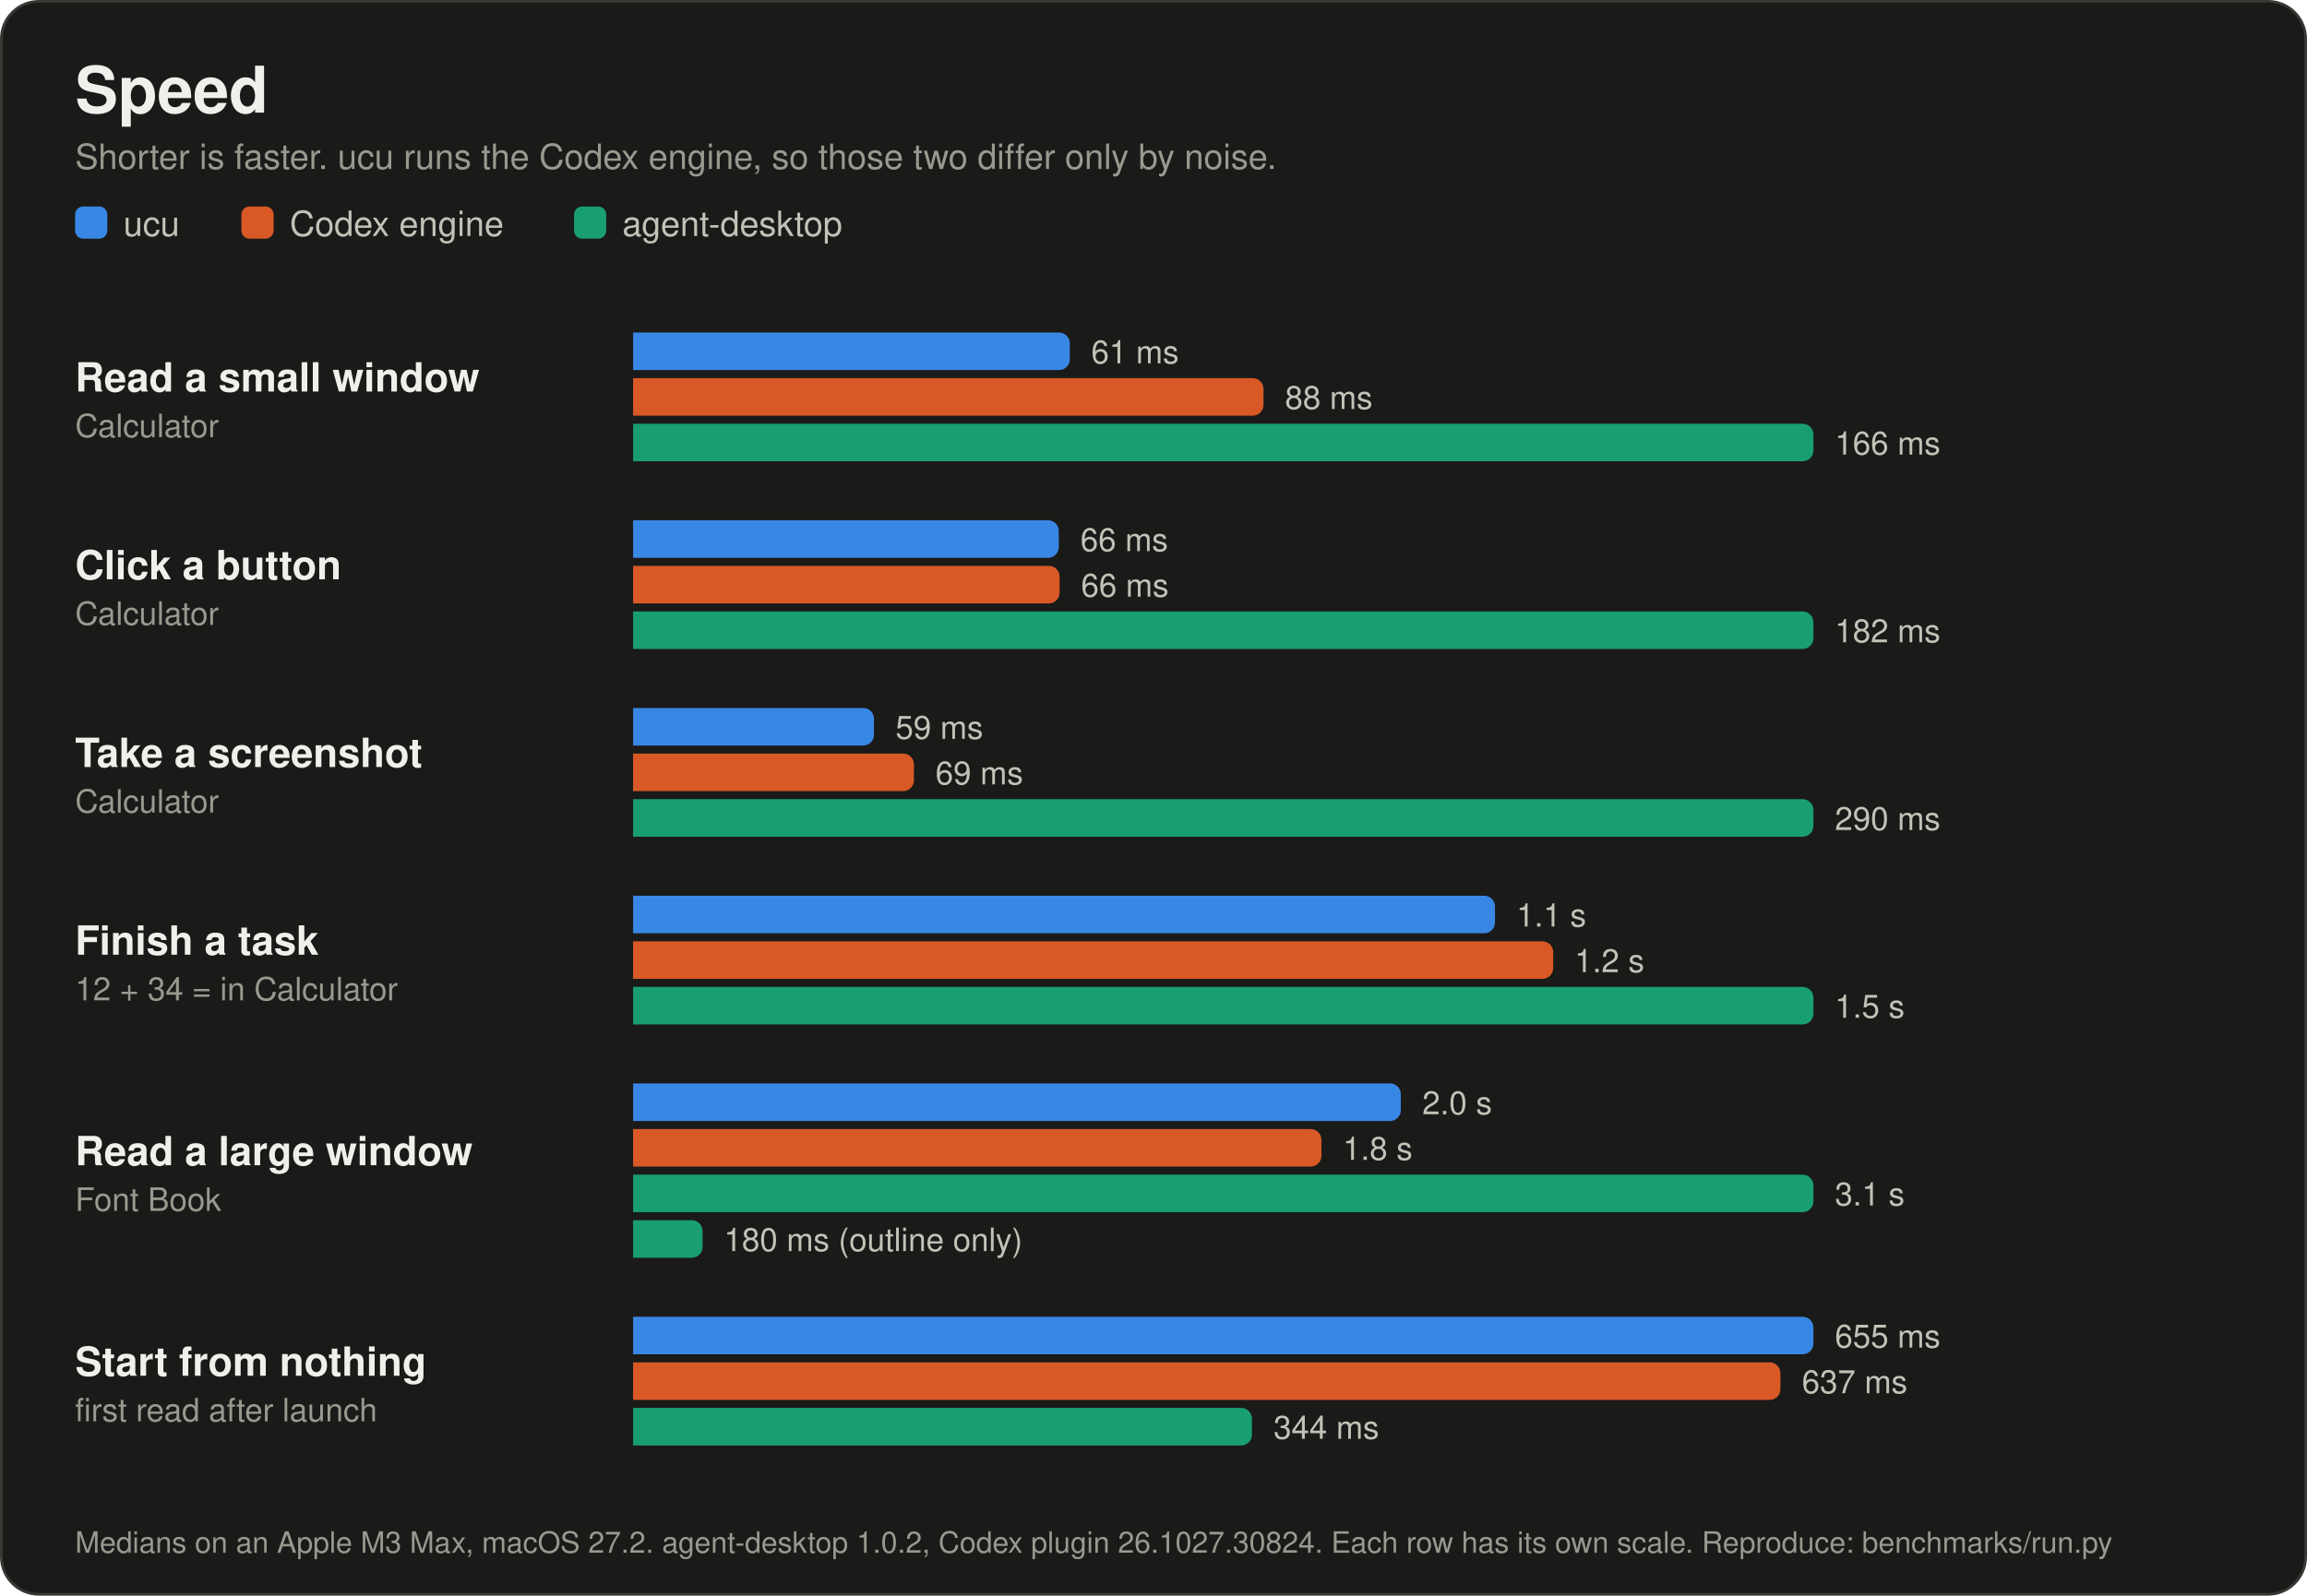
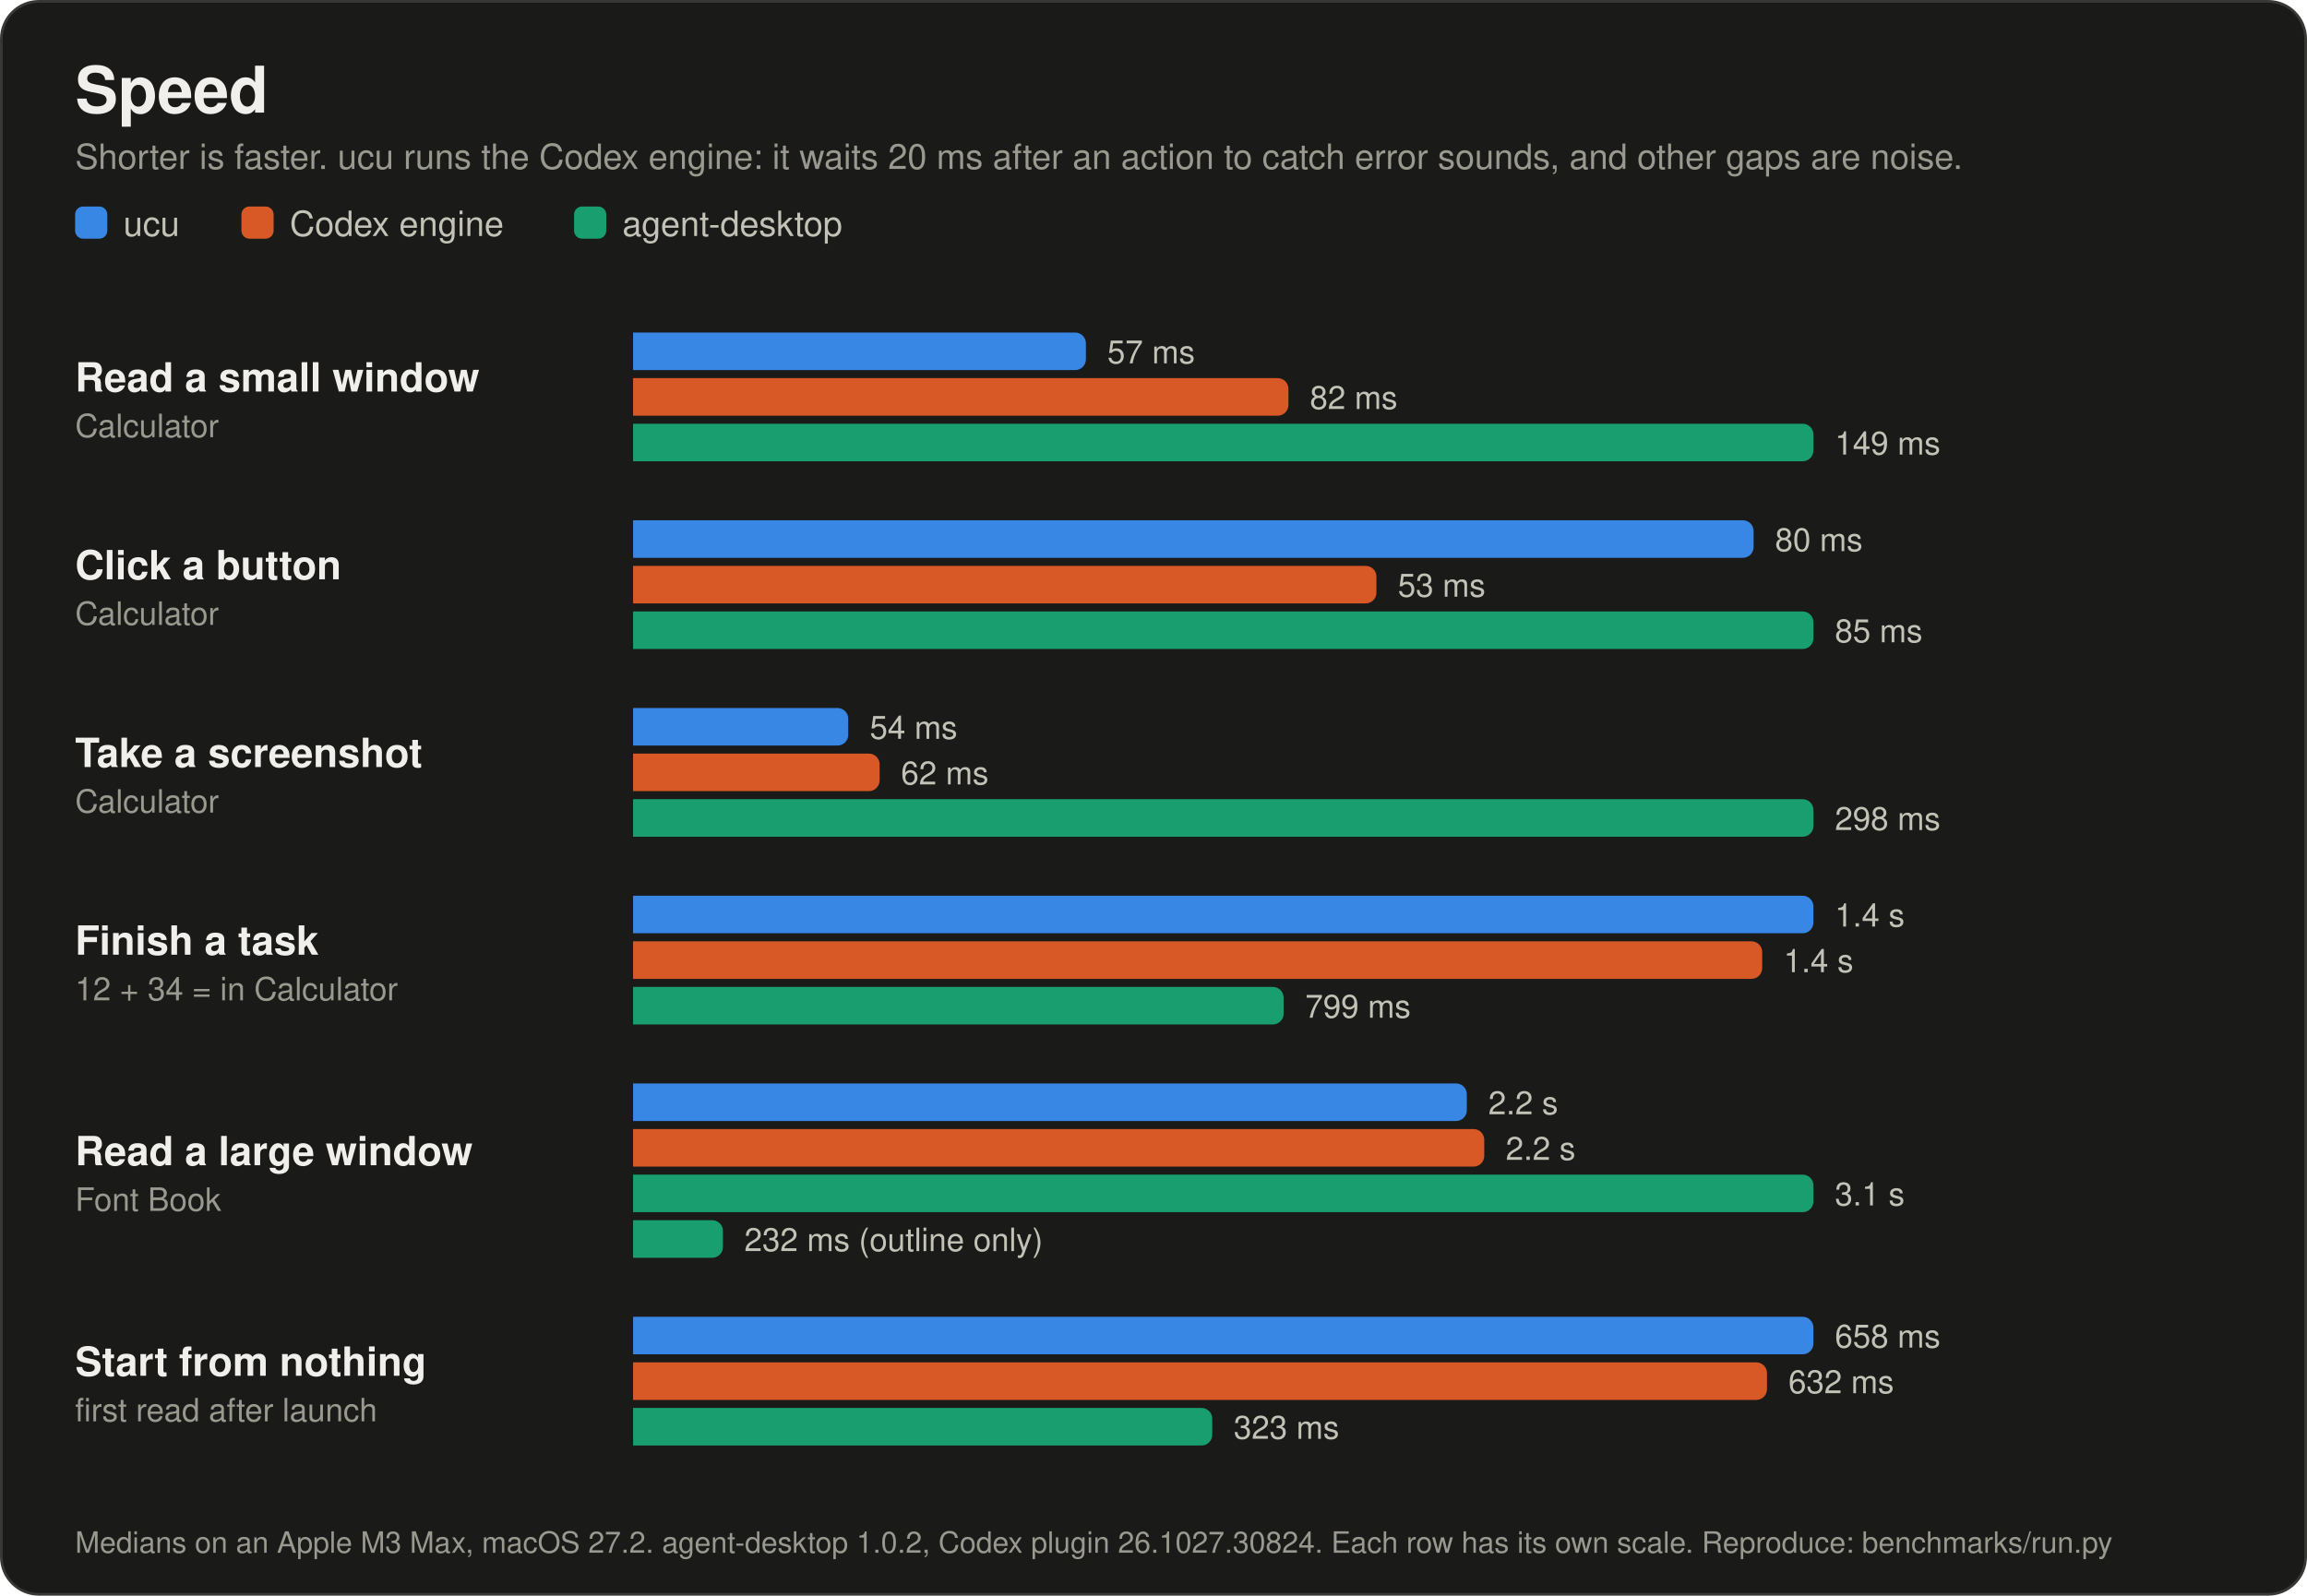
<svg xmlns="http://www.w3.org/2000/svg" viewBox="0 0 860 595" width="860" height="595" font-family="-apple-system, BlinkMacSystemFont, 'Segoe UI', Helvetica, Arial, sans-serif" role="img" aria-label="Speed">
  <rect x="0.5" y="0.5" width="859" height="594" rx="14" fill="#1a1a19" stroke="#383835" />
  <text x="28" y="42" fill="#f0efec" font-size="24" font-weight="700" text-anchor="start">Speed</text>
-   <text x="28" y="63" fill="#9a998f" font-size="13" font-weight="400" text-anchor="start">Shorter is faster. ucu runs the Codex engine, so those two differ only by noise.</text>
+   <text x="28" y="63" fill="#9a998f" font-size="13" font-weight="400" text-anchor="start">Shorter is faster. ucu runs the Codex engine: it waits 20 ms after an action to catch error sounds, and other gaps are noise.</text>
  <rect x="28" y="77" width="12" height="12" rx="3" fill="#3987e5" />
  <text x="46" y="88" fill="#c3c2b7" font-size="13" font-weight="400" text-anchor="start">ucu</text>
  <rect x="90" y="77" width="12" height="12" rx="3" fill="#d95926" />
  <text x="108" y="88" fill="#c3c2b7" font-size="13" font-weight="400" text-anchor="start">Codex engine</text>
  <rect x="214" y="77" width="12" height="12" rx="3" fill="#199e70" />
  <text x="232" y="88" fill="#c3c2b7" font-size="13" font-weight="400" text-anchor="start">agent-desktop</text>
  <text x="28" y="146.0" fill="#f0efec" font-size="15" font-weight="600" text-anchor="start">Read a small window</text>
  <text x="28" y="163.0" fill="#9a998f" font-size="12" font-weight="400" text-anchor="start">Calculator</text>
-   <path d="M236 124h158.8a4 4 0 0 1 4 4v6a4 4 0 0 1 -4 4h-158.8z" fill="#3987e5" />
-   <text x="406.776" y="135.5" fill="#c3c2b7" font-size="12" font-weight="400" text-anchor="start">61 ms</text>
-   <path d="M236 141h231.0a4 4 0 0 1 4 4v6a4 4 0 0 1 -4 4h-231.0z" fill="#d95926" />
-   <text x="479.003" y="152.5" fill="#c3c2b7" font-size="12" font-weight="400" text-anchor="start">88 ms</text>
+   <path d="M236 124h164.8a4 4 0 0 1 4 4v6a4 4 0 0 1 -4 4h-164.8z" fill="#3987e5" />
+   <text x="412.775" y="135.5" fill="#c3c2b7" font-size="12" font-weight="400" text-anchor="start">57 ms</text>
+   <path d="M236 141h240.3a4 4 0 0 1 4 4v6a4 4 0 0 1 -4 4h-240.3z" fill="#d95926" />
+   <text x="488.28" y="152.5" fill="#c3c2b7" font-size="12" font-weight="400" text-anchor="start">82 ms</text>
  <path d="M236 158h436.0a4 4 0 0 1 4 4v6a4 4 0 0 1 -4 4h-436.0z" fill="#199e70" />
-   <text x="684.0" y="169.5" fill="#c3c2b7" font-size="12" font-weight="400" text-anchor="start">166 ms</text>
+   <text x="684.0" y="169.5" fill="#c3c2b7" font-size="12" font-weight="400" text-anchor="start">149 ms</text>
  <text x="28" y="216.0" fill="#f0efec" font-size="15" font-weight="600" text-anchor="start">Click a button</text>
  <text x="28" y="233.0" fill="#9a998f" font-size="12" font-weight="400" text-anchor="start">Calculator</text>
-   <path d="M236 194h154.7a4 4 0 0 1 4 4v6a4 4 0 0 1 -4 4h-154.7z" fill="#3987e5" />
-   <text x="402.748" y="205.5" fill="#c3c2b7" font-size="12" font-weight="400" text-anchor="start">66 ms</text>
-   <path d="M236 211h155.0a4 4 0 0 1 4 4v6a4 4 0 0 1 -4 4h-155.0z" fill="#d95926" />
-   <text x="402.99" y="222.5" fill="#c3c2b7" font-size="12" font-weight="400" text-anchor="start">66 ms</text>
+   <path d="M236 194h413.7a4 4 0 0 1 4 4v6a4 4 0 0 1 -4 4h-413.7z" fill="#3987e5" />
+   <text x="661.689" y="205.5" fill="#c3c2b7" font-size="12" font-weight="400" text-anchor="start">80 ms</text>
+   <path d="M236 211h273.1a4 4 0 0 1 4 4v6a4 4 0 0 1 -4 4h-273.1z" fill="#d95926" />
+   <text x="521.075" y="222.5" fill="#c3c2b7" font-size="12" font-weight="400" text-anchor="start">53 ms</text>
  <path d="M236 228h436.0a4 4 0 0 1 4 4v6a4 4 0 0 1 -4 4h-436.0z" fill="#199e70" />
-   <text x="684.0" y="239.5" fill="#c3c2b7" font-size="12" font-weight="400" text-anchor="start">182 ms</text>
+   <text x="684.0" y="239.5" fill="#c3c2b7" font-size="12" font-weight="400" text-anchor="start">85 ms</text>
  <text x="28" y="286.0" fill="#f0efec" font-size="15" font-weight="600" text-anchor="start">Take a screenshot</text>
  <text x="28" y="303.0" fill="#9a998f" font-size="12" font-weight="400" text-anchor="start">Calculator</text>
-   <path d="M236 264h85.8a4 4 0 0 1 4 4v6a4 4 0 0 1 -4 4h-85.8z" fill="#3987e5" />
-   <text x="333.824" y="275.5" fill="#c3c2b7" font-size="12" font-weight="400" text-anchor="start">59 ms</text>
-   <path d="M236 281h100.7a4 4 0 0 1 4 4v6a4 4 0 0 1 -4 4h-100.7z" fill="#d95926" />
-   <text x="348.718" y="292.5" fill="#c3c2b7" font-size="12" font-weight="400" text-anchor="start">69 ms</text>
+   <path d="M236 264h76.2a4 4 0 0 1 4 4v6a4 4 0 0 1 -4 4h-76.2z" fill="#3987e5" />
+   <text x="324.214" y="275.5" fill="#c3c2b7" font-size="12" font-weight="400" text-anchor="start">54 ms</text>
+   <path d="M236 281h87.9a4 4 0 0 1 4 4v6a4 4 0 0 1 -4 4h-87.9z" fill="#d95926" />
+   <text x="335.863" y="292.5" fill="#c3c2b7" font-size="12" font-weight="400" text-anchor="start">62 ms</text>
  <path d="M236 298h436.0a4 4 0 0 1 4 4v6a4 4 0 0 1 -4 4h-436.0z" fill="#199e70" />
-   <text x="684.0" y="309.5" fill="#c3c2b7" font-size="12" font-weight="400" text-anchor="start">290 ms</text>
+   <text x="684.0" y="309.5" fill="#c3c2b7" font-size="12" font-weight="400" text-anchor="start">298 ms</text>
  <text x="28" y="356.0" fill="#f0efec" font-size="15" font-weight="600" text-anchor="start">Finish a task</text>
  <text x="28" y="373.0" fill="#9a998f" font-size="12" font-weight="400" text-anchor="start">12 + 34 = in Calculator</text>
-   <path d="M236 334h317.3a4 4 0 0 1 4 4v6a4 4 0 0 1 -4 4h-317.3z" fill="#3987e5" />
-   <text x="565.289" y="345.5" fill="#c3c2b7" font-size="12" font-weight="400" text-anchor="start">1.1 s</text>
-   <path d="M236 351h339.0a4 4 0 0 1 4 4v6a4 4 0 0 1 -4 4h-339.0z" fill="#d95926" />
-   <text x="586.964" y="362.5" fill="#c3c2b7" font-size="12" font-weight="400" text-anchor="start">1.2 s</text>
-   <path d="M236 368h436.0a4 4 0 0 1 4 4v6a4 4 0 0 1 -4 4h-436.0z" fill="#199e70" />
-   <text x="684.0" y="379.5" fill="#c3c2b7" font-size="12" font-weight="400" text-anchor="start">1.5 s</text>
+   <path d="M236 334h436.0a4 4 0 0 1 4 4v6a4 4 0 0 1 -4 4h-436.0z" fill="#3987e5" />
+   <text x="684.0" y="345.5" fill="#c3c2b7" font-size="12" font-weight="400" text-anchor="start">1.4 s</text>
+   <path d="M236 351h416.9a4 4 0 0 1 4 4v6a4 4 0 0 1 -4 4h-416.9z" fill="#d95926" />
+   <text x="664.899" y="362.5" fill="#c3c2b7" font-size="12" font-weight="400" text-anchor="start">1.4 s</text>
+   <path d="M236 368h238.5a4 4 0 0 1 4 4v6a4 4 0 0 1 -4 4h-238.5z" fill="#199e70" />
+   <text x="486.548" y="379.5" fill="#c3c2b7" font-size="12" font-weight="400" text-anchor="start">799 ms</text>
  <text x="28" y="434.5" fill="#f0efec" font-size="15" font-weight="600" text-anchor="start">Read a large window</text>
  <text x="28" y="451.5" fill="#9a998f" font-size="12" font-weight="400" text-anchor="start">Font Book</text>
-   <path d="M236 404h282.2a4 4 0 0 1 4 4v6a4 4 0 0 1 -4 4h-282.2z" fill="#3987e5" />
-   <text x="530.182" y="415.5" fill="#c3c2b7" font-size="12" font-weight="400" text-anchor="start">2.0 s</text>
-   <path d="M236 421h252.6a4 4 0 0 1 4 4v6a4 4 0 0 1 -4 4h-252.6z" fill="#d95926" />
-   <text x="500.56" y="432.5" fill="#c3c2b7" font-size="12" font-weight="400" text-anchor="start">1.8 s</text>
+   <path d="M236 404h306.8a4 4 0 0 1 4 4v6a4 4 0 0 1 -4 4h-306.8z" fill="#3987e5" />
+   <text x="554.802" y="415.5" fill="#c3c2b7" font-size="12" font-weight="400" text-anchor="start">2.2 s</text>
+   <path d="M236 421h313.3a4 4 0 0 1 4 4v6a4 4 0 0 1 -4 4h-313.3z" fill="#d95926" />
+   <text x="561.294" y="432.5" fill="#c3c2b7" font-size="12" font-weight="400" text-anchor="start">2.2 s</text>
  <path d="M236 438h436.0a4 4 0 0 1 4 4v6a4 4 0 0 1 -4 4h-436.0z" fill="#199e70" />
  <text x="684.0" y="449.5" fill="#c3c2b7" font-size="12" font-weight="400" text-anchor="start">3.1 s</text>
-   <path d="M236 455h21.9a4 4 0 0 1 4 4v6a4 4 0 0 1 -4 4h-21.9z" fill="#199e70" />
-   <text x="269.876" y="466.5" fill="#c3c2b7" font-size="12" font-weight="400" text-anchor="start">180 ms (outline only)</text>
+   <path d="M236 455h29.5a4 4 0 0 1 4 4v6a4 4 0 0 1 -4 4h-29.5z" fill="#199e70" />
+   <text x="277.465" y="466.5" fill="#c3c2b7" font-size="12" font-weight="400" text-anchor="start">232 ms (outline only)</text>
  <text x="28" y="513.0" fill="#f0efec" font-size="15" font-weight="600" text-anchor="start">Start from nothing</text>
  <text x="28" y="530.0" fill="#9a998f" font-size="12" font-weight="400" text-anchor="start">first read after launch</text>
  <path d="M236 491h436.0a4 4 0 0 1 4 4v6a4 4 0 0 1 -4 4h-436.0z" fill="#3987e5" />
-   <text x="684.0" y="502.5" fill="#c3c2b7" font-size="12" font-weight="400" text-anchor="start">655 ms</text>
-   <path d="M236 508h423.7a4 4 0 0 1 4 4v6a4 4 0 0 1 -4 4h-423.7z" fill="#d95926" />
-   <text x="671.707" y="519.5" fill="#c3c2b7" font-size="12" font-weight="400" text-anchor="start">637 ms</text>
-   <path d="M236 525h226.7a4 4 0 0 1 4 4v6a4 4 0 0 1 -4 4h-226.7z" fill="#199e70" />
-   <text x="474.748" y="536.5" fill="#c3c2b7" font-size="12" font-weight="400" text-anchor="start">344 ms</text>
+   <text x="684.0" y="502.5" fill="#c3c2b7" font-size="12" font-weight="400" text-anchor="start">658 ms</text>
+   <path d="M236 508h418.7a4 4 0 0 1 4 4v6a4 4 0 0 1 -4 4h-418.7z" fill="#d95926" />
+   <text x="666.678" y="519.5" fill="#c3c2b7" font-size="12" font-weight="400" text-anchor="start">632 ms</text>
+   <path d="M236 525h211.9a4 4 0 0 1 4 4v6a4 4 0 0 1 -4 4h-211.9z" fill="#199e70" />
+   <text x="459.887" y="536.5" fill="#c3c2b7" font-size="12" font-weight="400" text-anchor="start">323 ms</text>
  <text x="28" y="579" fill="#9a998f" font-size="11" font-weight="400" text-anchor="start">Medians on an Apple M3 Max, macOS 27.2. agent-desktop 1.0.2, Codex plugin 26.1027.30824. Each row has its own scale. Reproduce: benchmarks/run.py</text>
</svg>
